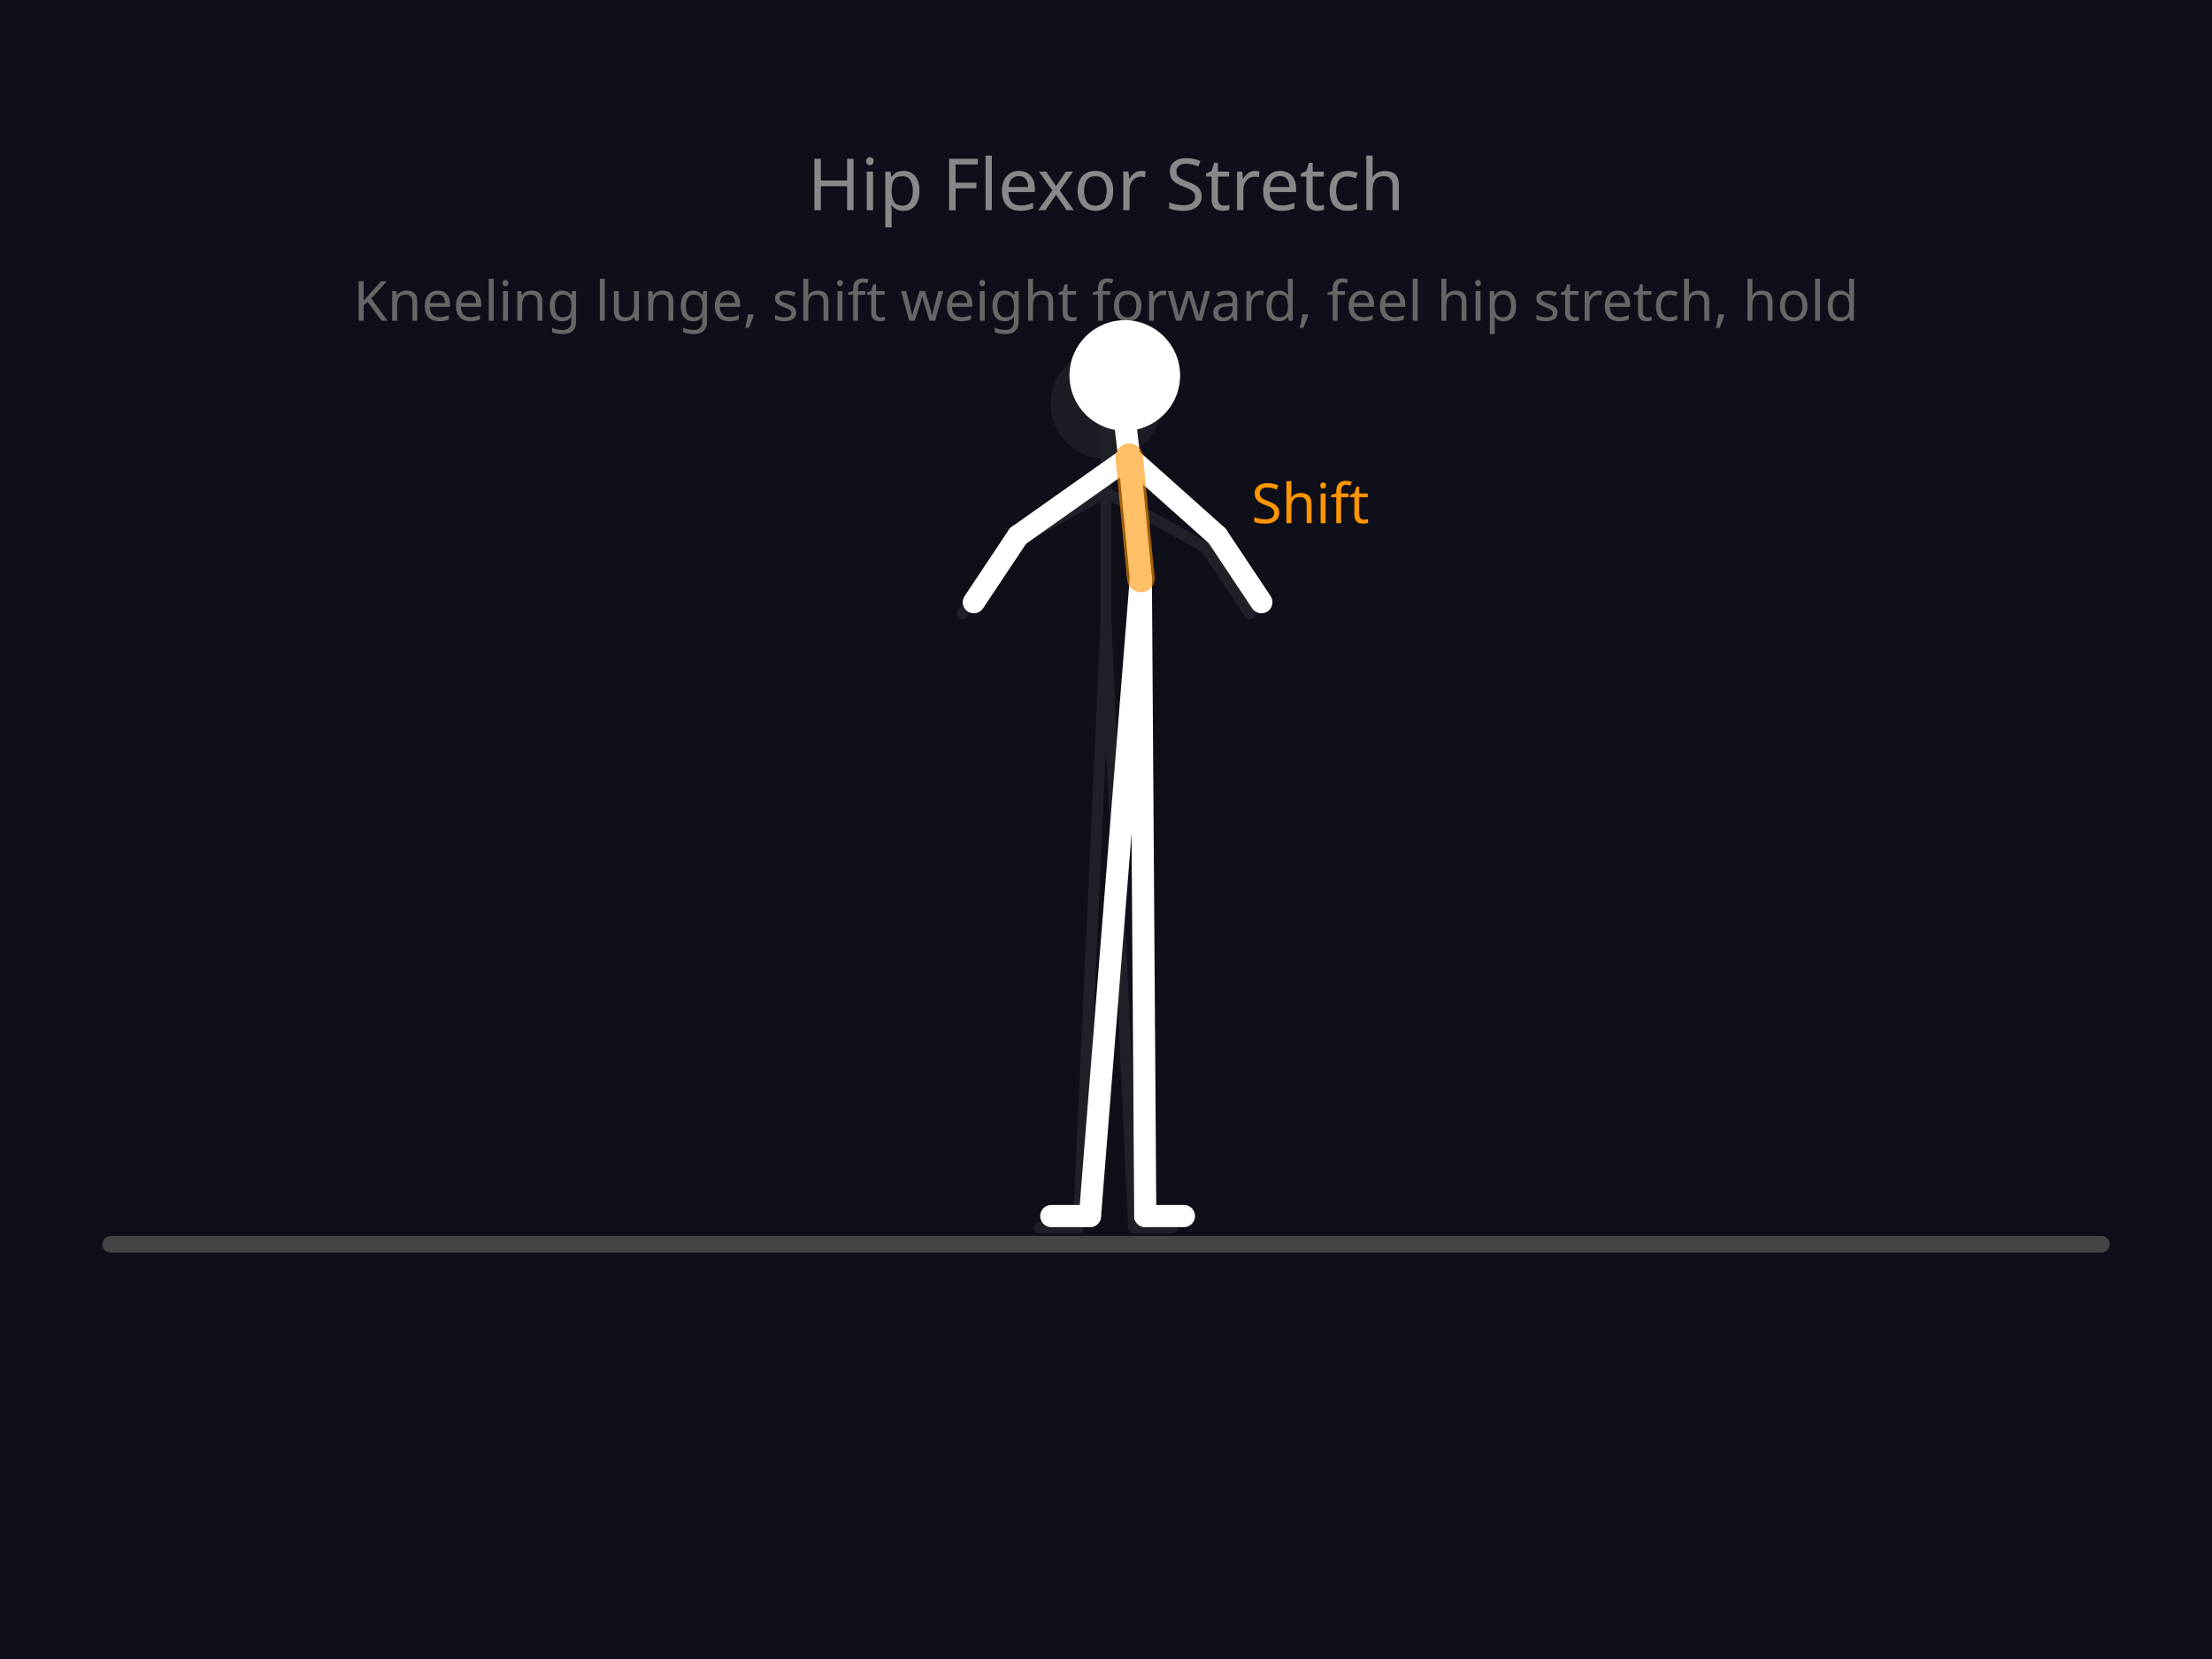
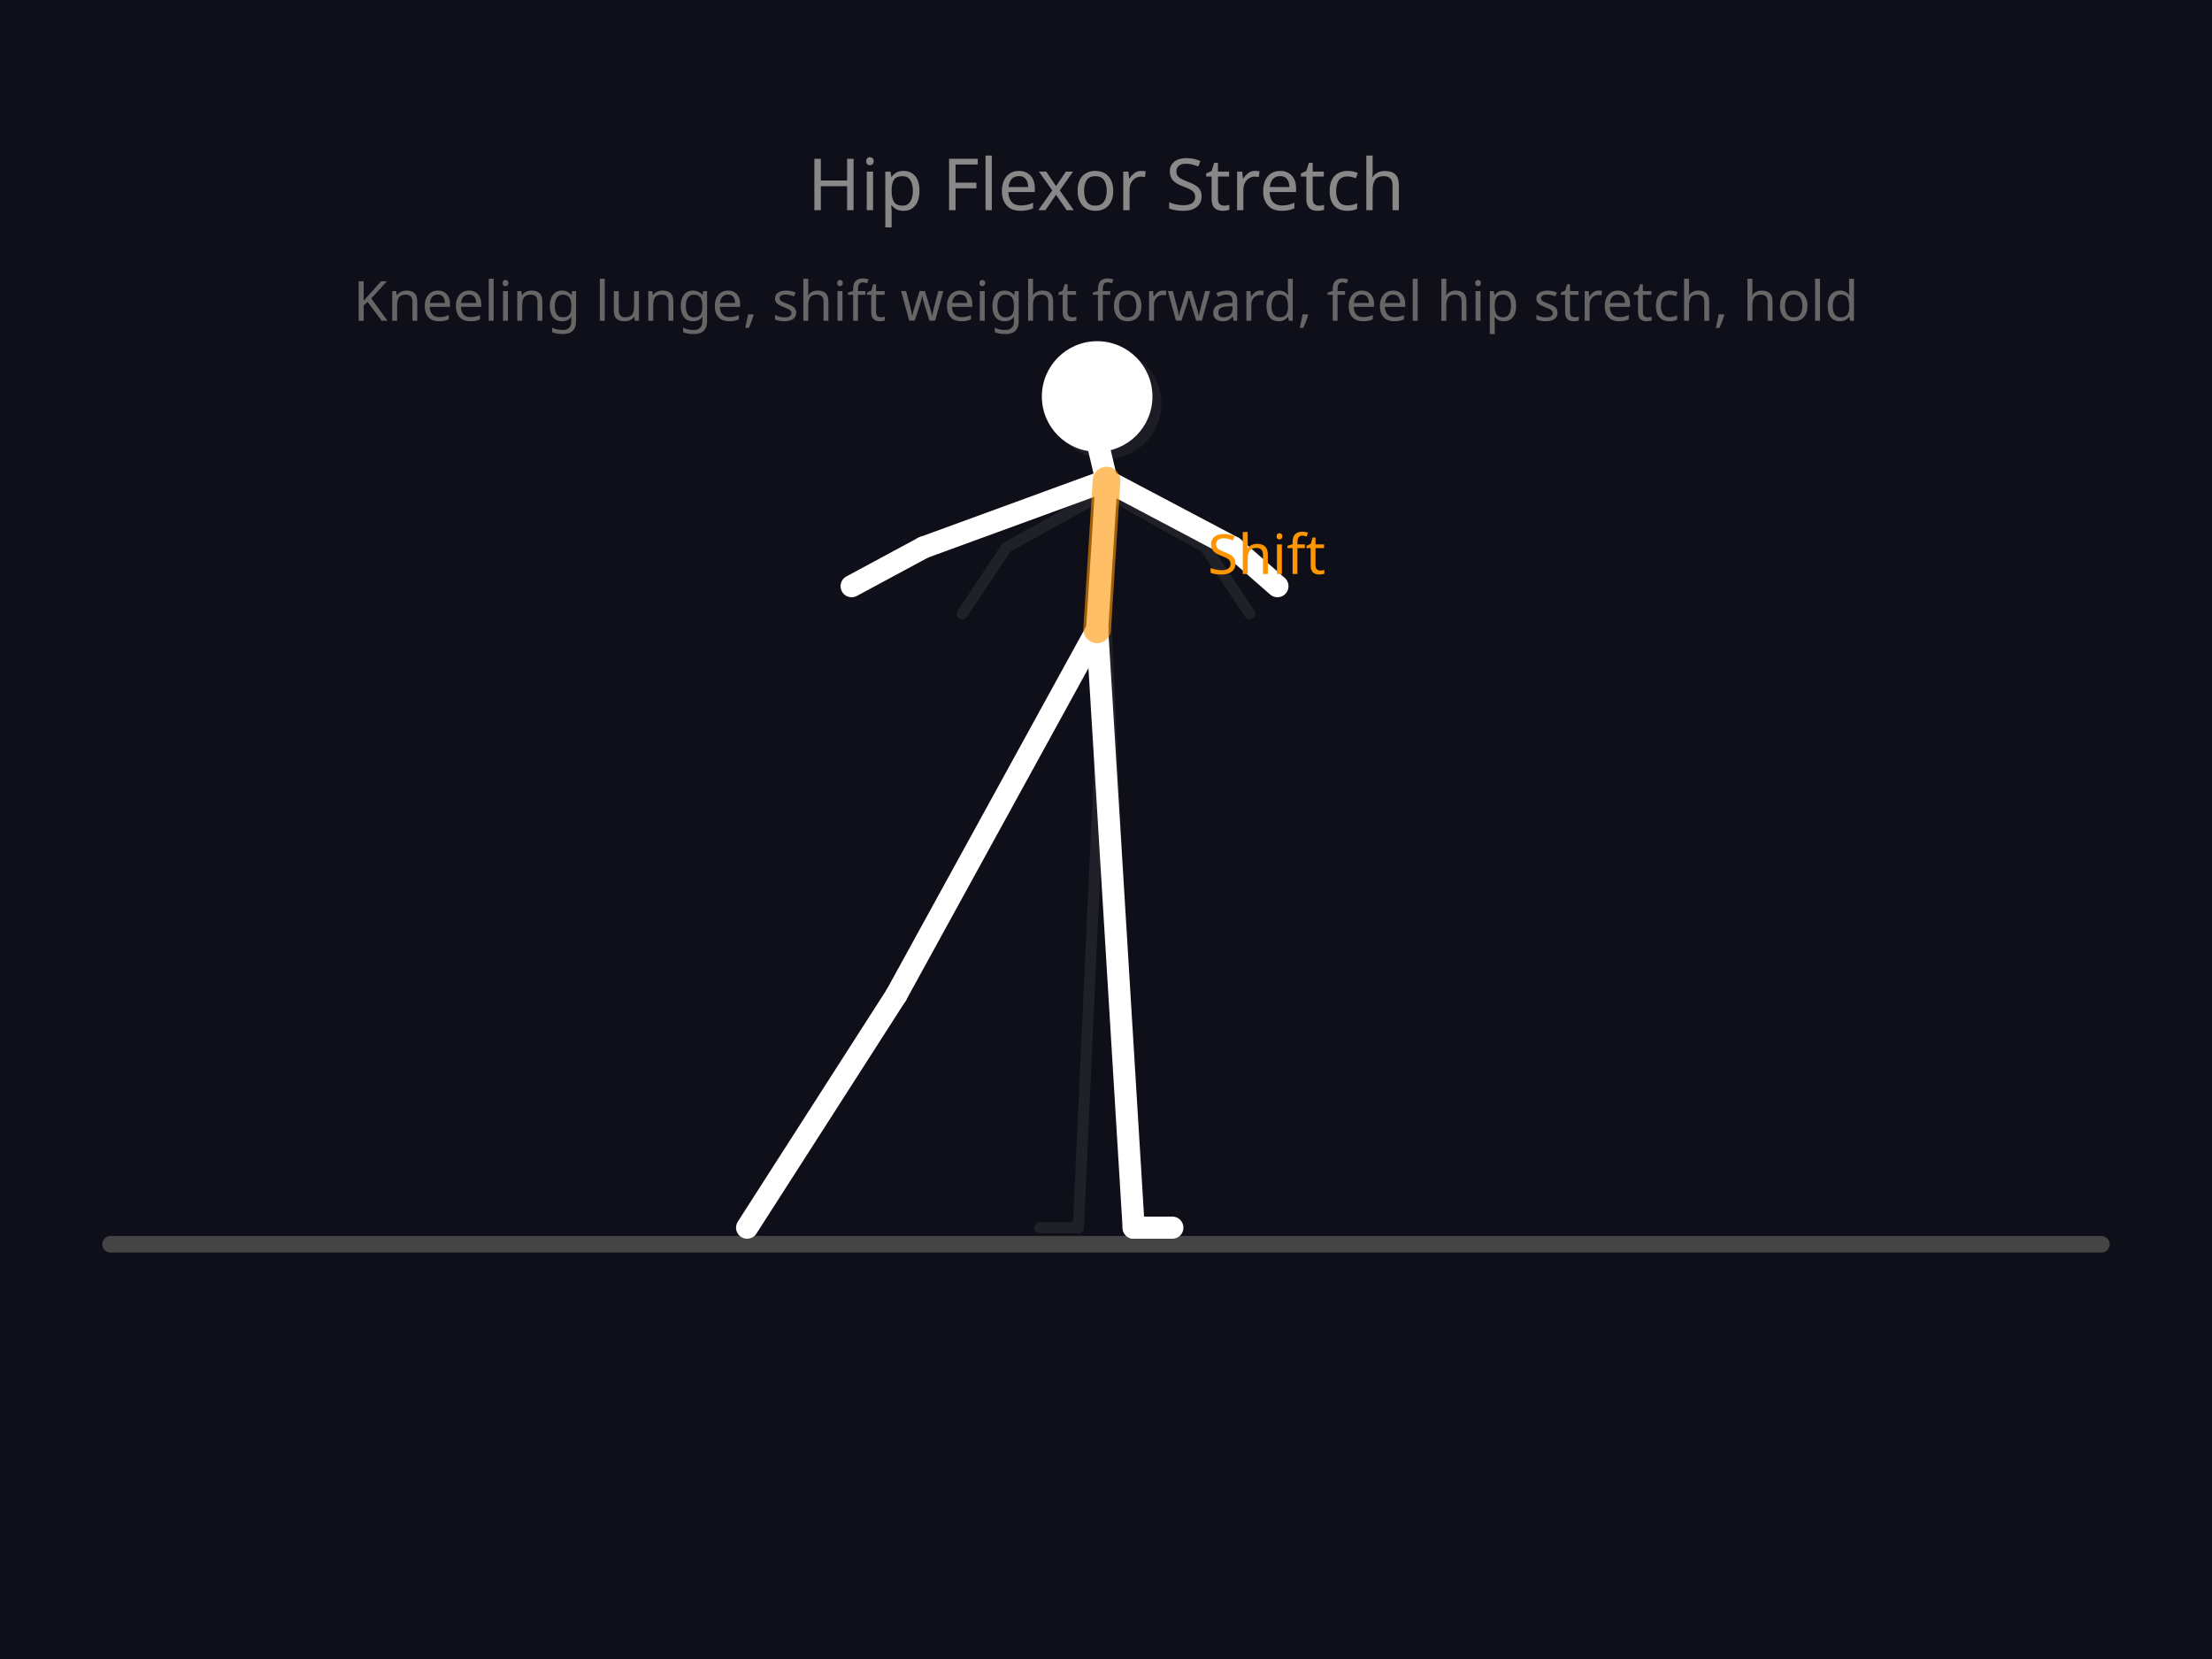
<svg xmlns="http://www.w3.org/2000/svg" viewBox="0 0 400 300">
  <rect width="400" height="300" fill="#0f0f1a" />
  <line x1="20" y1="225" x2="380" y2="225" stroke="#444" stroke-width="3" stroke-linecap="round" />
  <text x="200" y="38" fill="#888" font-size="13" font-family="sans-serif" text-anchor="middle">Hip Flexor Stretch</text>
  <text x="200" y="58" fill="#666" font-size="10" font-family="sans-serif" text-anchor="middle">Kneeling lunge, shift weight forward, feel hip stretch, hold</text>
  <g stroke="#555" stroke-width="2" fill="none" stroke-linecap="round" stroke-linejoin="round" opacity="0.25">
    <circle cx="200" cy="73" r="10" fill="#444" stroke="none" />
    <line x1="200" y1="73" x2="200" y2="81" />
    <line x1="200" y1="81" x2="200" y2="89" />
    <line x1="200" y1="89" x2="200" y2="113" />
    <line x1="200" y1="89" x2="182" y2="99" />
    <line x1="182" y1="99" x2="174" y2="111" />
    <line x1="200" y1="89" x2="218" y2="99" />
    <line x1="218" y1="99" x2="226" y2="111" />
    <line x1="200" y1="113" x2="195" y2="222" />
    <line x1="195" y1="222" x2="188" y2="222" />
    <line x1="200" y1="113" x2="205" y2="222" />
    <line x1="205" y1="222" x2="212" y2="222" />
  </g>
  <g stroke="#FFF" stroke-width="4" fill="none" stroke-linecap="round" stroke-linejoin="round">
-     <circle cx="203.4" cy="67.9" r="10" fill="#FFF" stroke="none" />
-     <line x1="203.4" y1="67.9" x2="203.4" y2="75.9" />
-     <line x1="203.4" y1="75.9" x2="204.2" y2="82.7" />
-     <line x1="204.2" y1="82.7" x2="206.3" y2="104.6" />
-     <line x1="204.2" y1="82.7" x2="184.1" y2="96.9" />
-     <line x1="184.1" y1="96.9" x2="176.1" y2="108.9" />
-     <line x1="204.2" y1="82.7" x2="220.1" y2="96.9" />
-     <line x1="220.1" y1="96.9" x2="228.1" y2="108.9" />
-     <line x1="206.3" y1="104.6" x2="197.1" y2="219.9" />
-     <line x1="197.1" y1="219.9" x2="190.1" y2="219.9" />
-     <line x1="206.3" y1="104.6" x2="207.1" y2="219.9" />
-     <line x1="207.1" y1="219.9" x2="214.1" y2="219.9" />
-     <line x1="206.3" y1="104.6" x2="204.2" y2="82.7" stroke="#FF9500" stroke-width="5" opacity="0.6" />
+     <circle cx="198.4" cy="71.7" r="10" fill="#FFF" stroke="none" />
+     <line x1="198.4" y1="71.7" x2="198.4" y2="79.7" />
+     <line x1="198.4" y1="79.7" x2="200.1" y2="86.9" />
+     <line x1="200.1" y1="86.9" x2="198.4" y2="113.8" />
+     <line x1="200.1" y1="86.9" x2="167" y2="99" />
+     <line x1="167" y1="99" x2="154" y2="106" />
+     <line x1="200.1" y1="86.9" x2="223" y2="99" />
+     <line x1="223" y1="99" x2="231" y2="106" />
+     <line x1="198.4" y1="113.8" x2="162.1" y2="179.9" />
+     <line x1="162.1" y1="179.9" x2="135.1" y2="222" />
+     <line x1="198.4" y1="113.8" x2="205" y2="222" />
+     <line x1="205" y1="222" x2="212" y2="222" />
+     <line x1="198.4" y1="113.8" x2="200.1" y2="86.9" stroke="#FF9500" stroke-width="5" opacity="0.6" />
  </g>
-   <text x="226.3" y="94.6" fill="#FF9500" font-size="10" font-family="sans-serif">Shift</text>
+   <text x="218.4" y="103.8" fill="#FF9500" font-size="10" font-family="sans-serif">Shift</text>
</svg>
